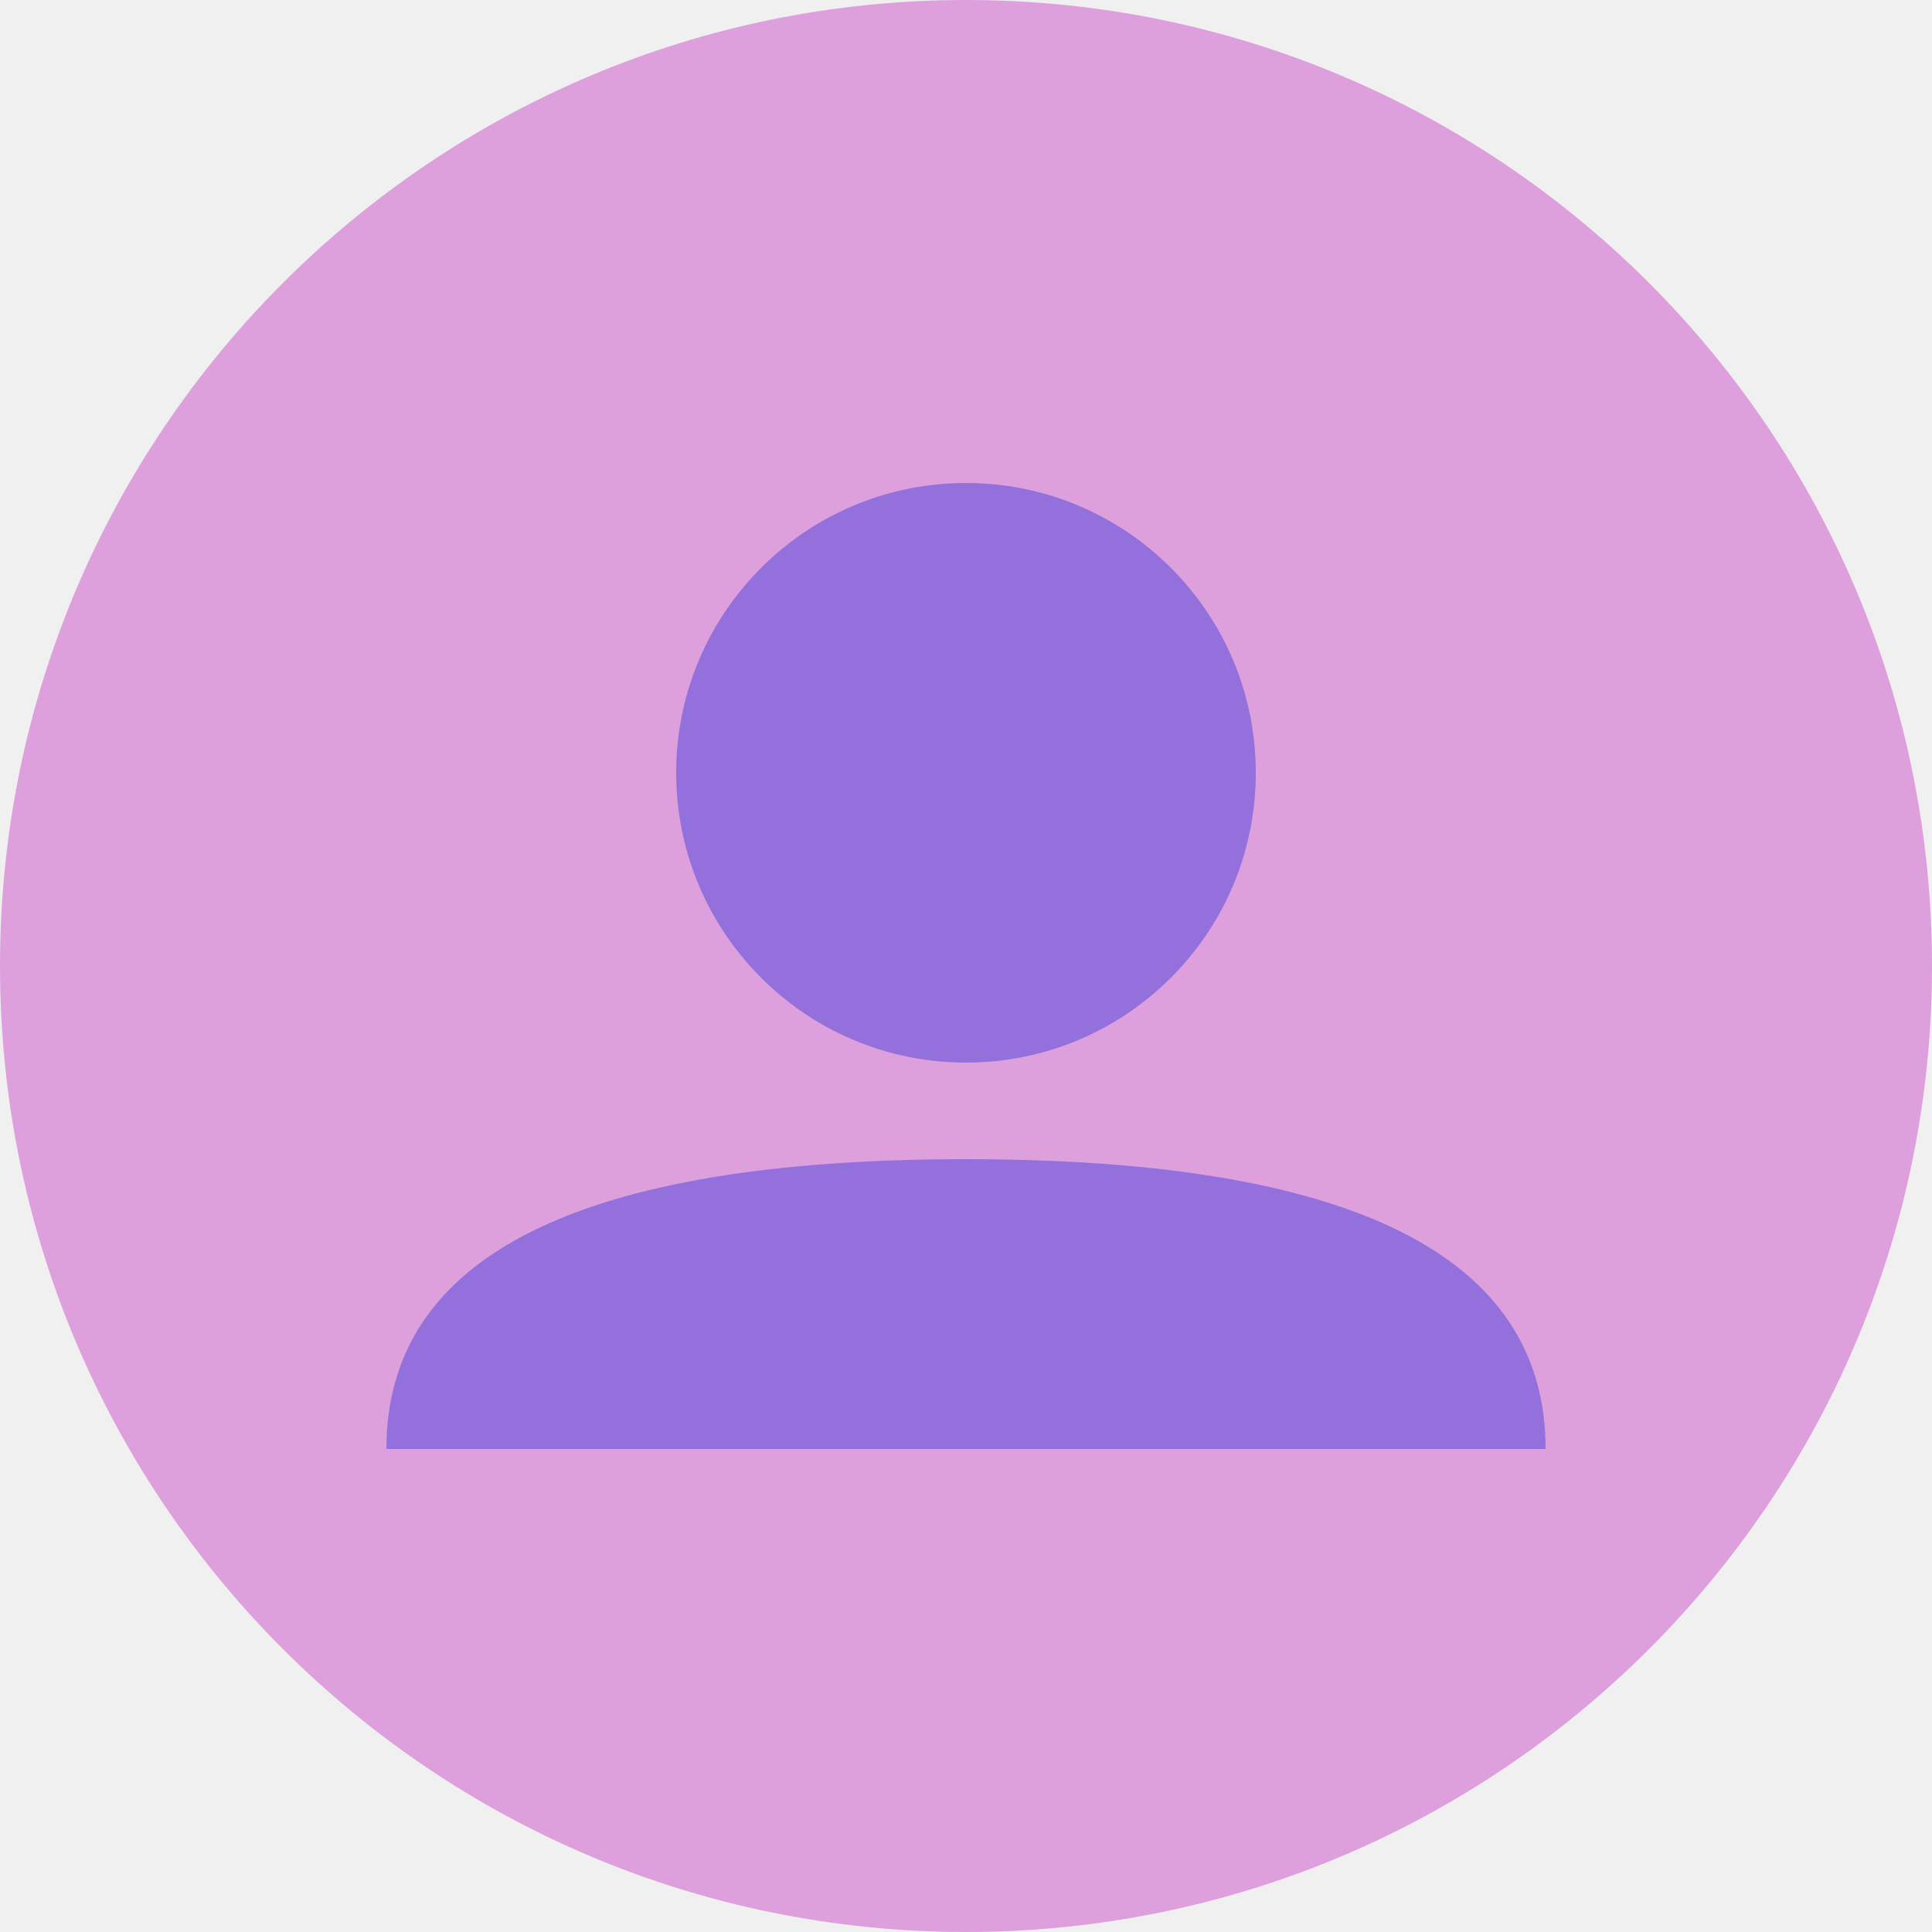
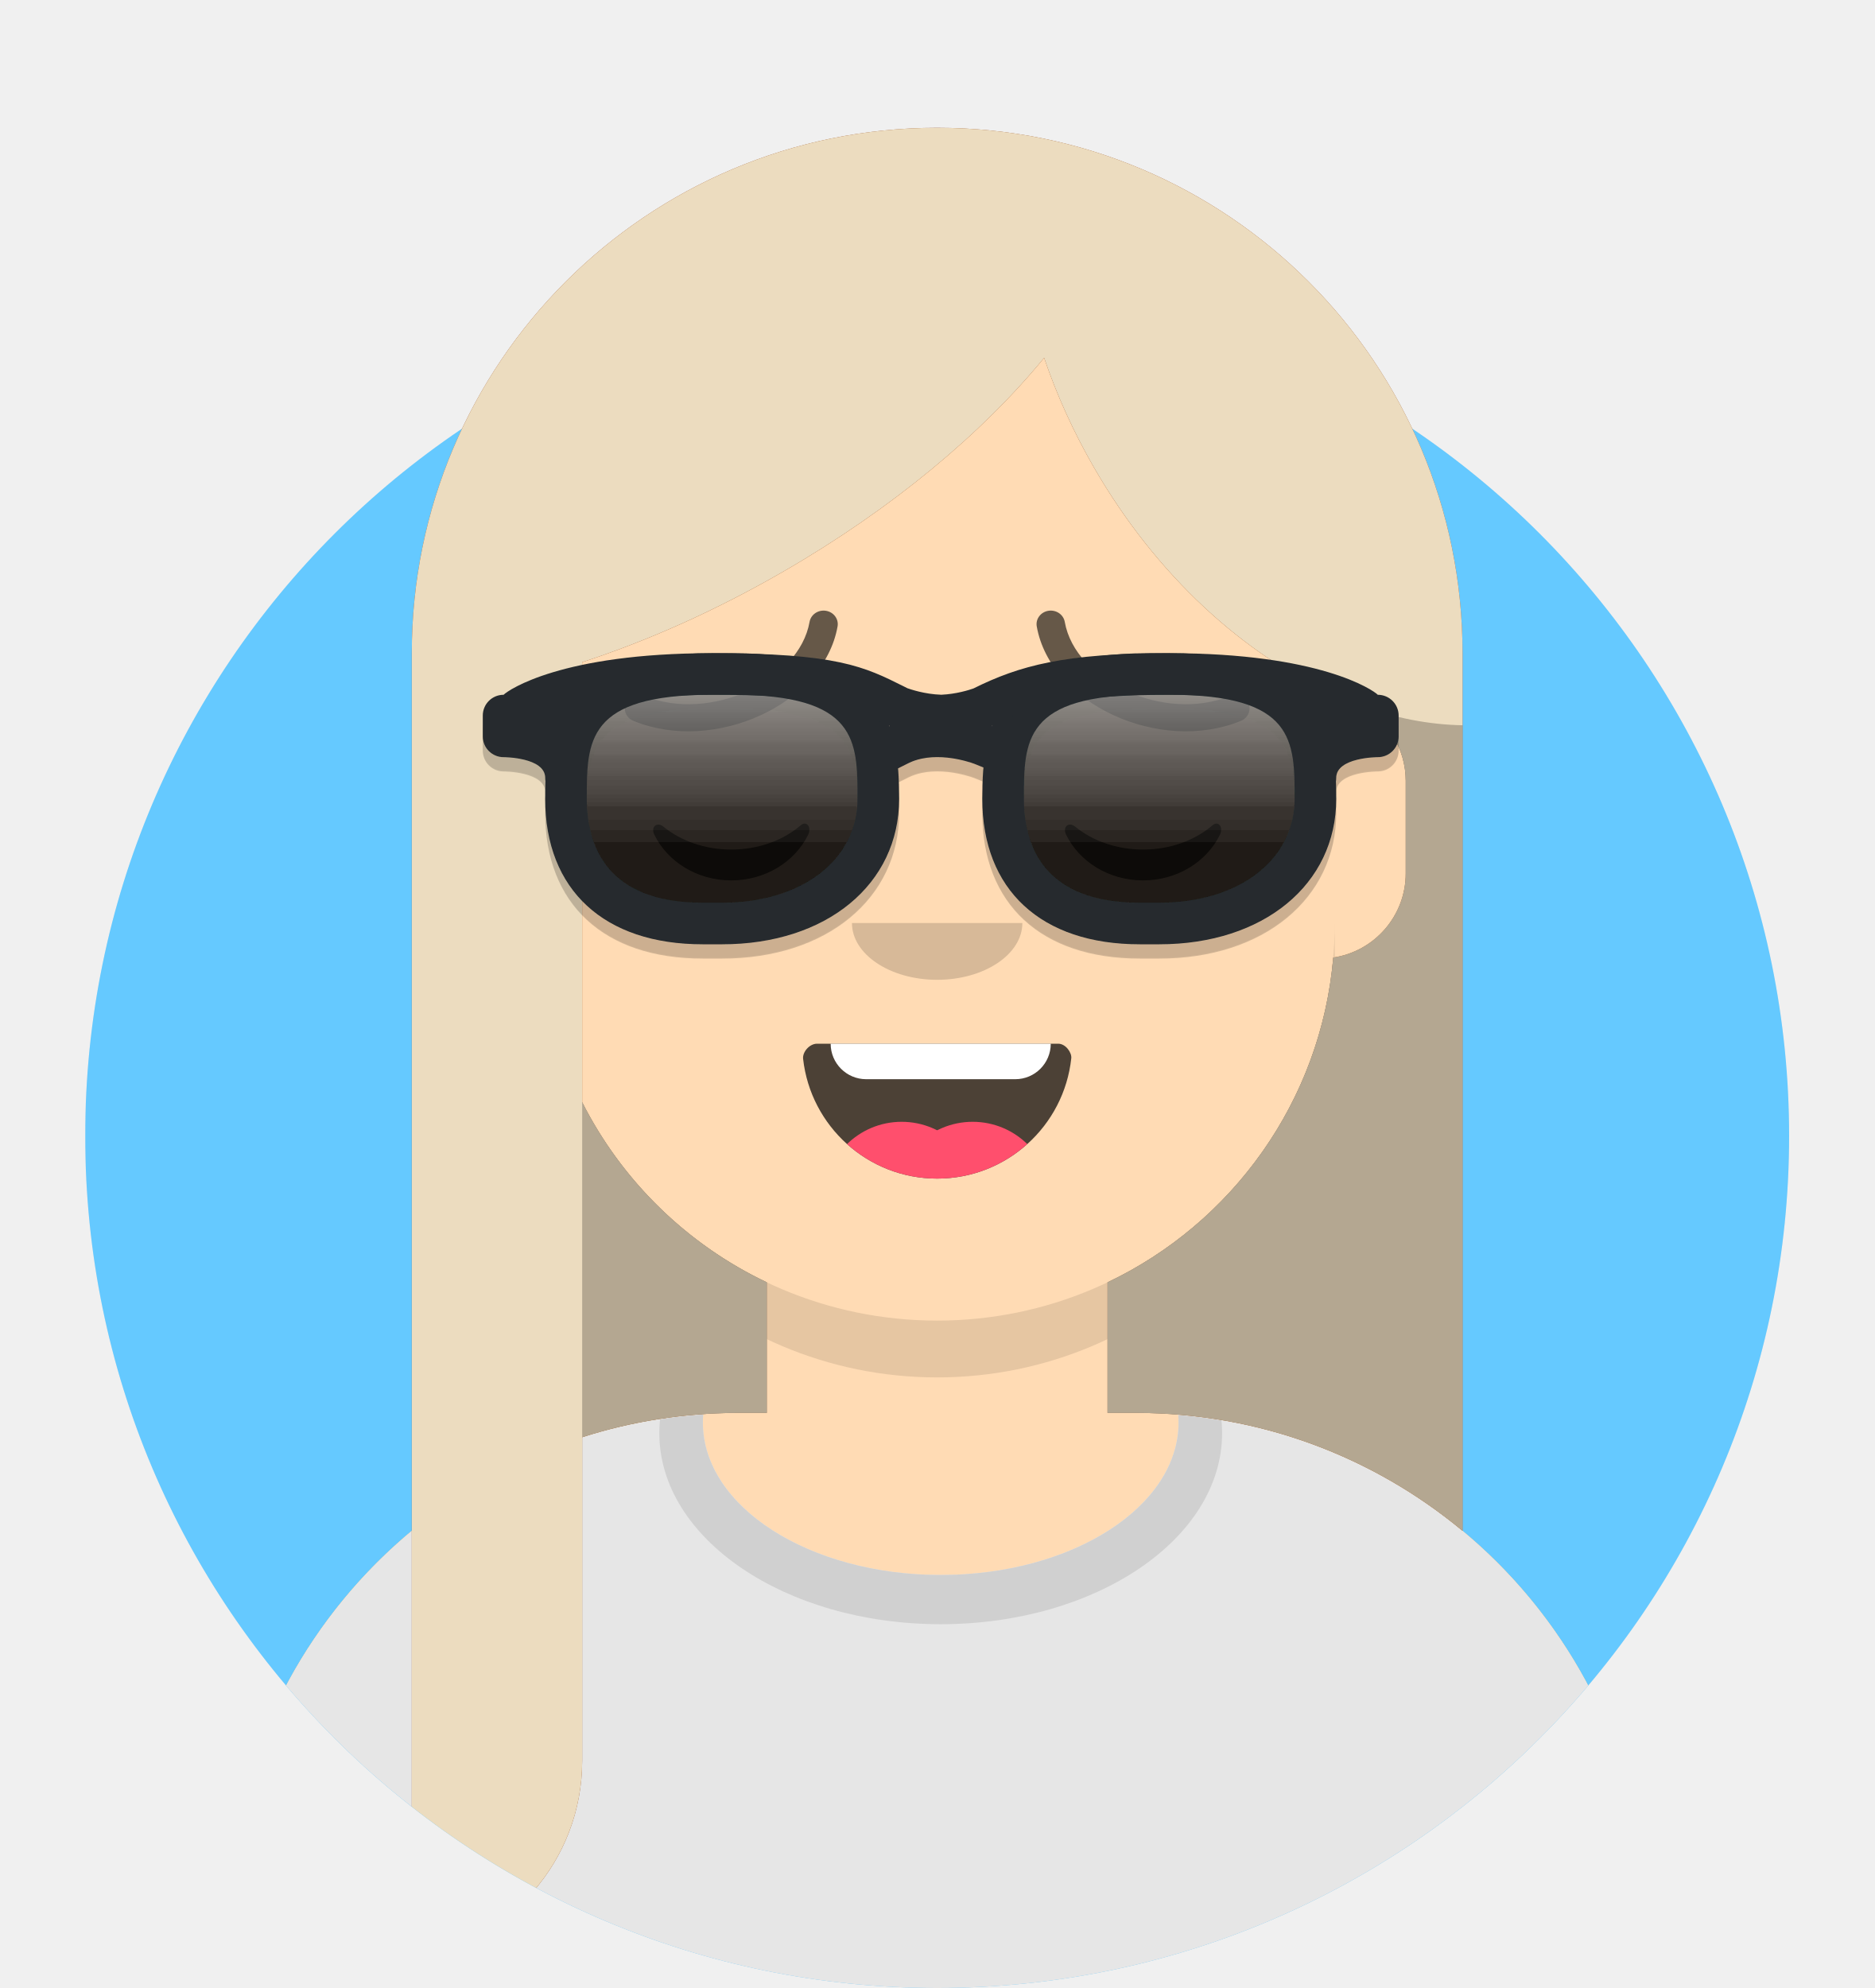
- <svg xmlns="http://www.w3.org/2000/svg" viewBox="0 0 100 100">
-   <circle cx="50" cy="50" r="50" fill="#DDA0DD" />
-   <circle cx="50" cy="40" r="15" fill="#9370DB" />
-   <path d="M 20 75 Q 20 60 50 60 Q 80 60 80 75" fill="#9370DB" />
+ <svg xmlns="http://www.w3.org/2000/svg" xmlns:xlink="http://www.w3.org/1999/xlink" width="264px" height="280px" viewBox="0 0 264 280" version="1.1">
+   <defs>
+     <circle id="react-path-1" cx="120" cy="120" r="120" />
+     <path d="M12,160 C12,226.274 65.726,280 132,280 C198.274,280 252,226.274 252,160 L264,160 L264,-1.42108547e-14 L-3.19744231e-14,-1.42108547e-14 L-3.19744231e-14,160 L12,160 Z" id="react-path-2" />
+     <path d="M124,144.611 L124,163 L128,163 L128,163 C167.765,163 200,195.235 200,235 L200,244 L0,244 L0,235 C-4.86974701e-15,195.235 32.235,163 72,163 L72,163 L76,163 L76,144.611 C58.763,136.422 46.372,119.687 44.305,99.881 C38.48,99.058 34,94.052 34,88 L34,74 C34,68.054 38.325,63.118 44,62.166 L44,56 L44,56 C44,25.072 69.072,5.68137151e-15 100,0 L100,0 L100,0 C130.928,-5.68137151e-15 156,25.072 156,56 L156,62.166 C161.675,63.118 166,68.054 166,74 L166,88 C166,94.052 161.52,99.058 155.695,99.881 C153.628,119.687 141.237,136.422 124,144.611 Z" id="react-path-3" />
+   </defs>
+   <g id="Avataaar" stroke="none" stroke-width="1" fill="none" fill-rule="evenodd">
+     <g transform="translate(-825, -1100)" id="Avataaar/Circle">
+       <g transform="translate(825, 1100)">
+         <g id="Circle" stroke-width="1" fill-rule="evenodd" transform="translate(12, 40)">
+           <mask id="react-mask-4" fill="white">
+             <use xlink:href="#react-path-1" />
+           </mask>
+           <use id="Circle-Background" fill="#E6E6E6" xlink:href="#react-path-1" />
+           <g id="Color/Palette/Blue-01" mask="url(#react-mask-4)" fill="#65C9FF">
+             <rect id="🖍Color" x="0" y="0" width="240" height="240" />
+           </g>
+         </g>
+         <mask id="react-mask-5" fill="white">
+           <use xlink:href="#react-path-2" />
+         </mask>
+         <g id="Mask" />
+         <g id="Avataaar" stroke-width="1" fill-rule="evenodd" mask="url(#react-mask-5)">
+           <g id="Body" transform="translate(32, 36)">
+             <mask id="react-mask-6" fill="white">
+               <use xlink:href="#react-path-3" />
+             </mask>
+             <use fill="#D0C6AC" xlink:href="#react-path-3" />
+             <g id="Skin/👶🏽-03-Brown" mask="url(#react-mask-6)" fill="#FFDBB4">
+               <g transform="translate(0, 0)" id="Color">
+                 <rect x="0" y="0" width="264" height="280" />
+               </g>
+             </g>
+             <path d="M156,79 L156,102 C156,132.928 130.928,158 100,158 C69.072,158 44,132.928 44,102 L44,79 L44,94 C44,124.928 69.072,150 100,150 C130.928,150 156,124.928 156,94 L156,79 Z" id="Neck-Shadow" fill-opacity="0.1" fill="#000000" mask="url(#react-mask-6)" />
+           </g>
+           <g id="Clothing/Shirt-Crew-Neck" transform="translate(0, 170)">
+             <defs>
+               <path d="M165.96,29.295 C202.936,32.325 232,63.294 232,101.052 L232,110 L32,110 L32,101.052 C32,62.953 61.592,31.765 99.045,29.22 C99.015,29.593 99,29.969 99,30.348 C99,42.211 113.998,51.828 132.5,51.828 C151.002,51.828 166,42.211 166,30.348 C166,29.995 165.987,29.644 165.96,29.295 Z" id="react-path-69" />
+             </defs>
+             <mask id="react-mask-70" fill="white">
+               <use xlink:href="#react-path-69" />
+             </mask>
+             <use id="Clothes" fill="#E6E6E6" fill-rule="evenodd" xlink:href="#react-path-69" />
+             <g id="Color/Palette/Gray-01" mask="url(#react-mask-70)" fill-rule="evenodd" fill="#E6E6E6">
+               <rect id="🖍Color" x="0" y="0" width="264" height="110" />
+             </g>
+             <g id="Shadowy" opacity="0.6" stroke-width="1" fill-rule="evenodd" mask="url(#react-mask-70)" fill-opacity="0.16" fill="#000000">
+               <g transform="translate(92, 4)" id="Hola-👋🏼">
+                 <ellipse cx="40.5" cy="27.848" rx="39.635" ry="26.914" />
+               </g>
+             </g>
+           </g>
+           <g id="Face" transform="translate(76, 82)" fill="#000000">
+             <g id="Mouth/Smile" transform="translate(2, 52)">
+               <defs>
+                 <path d="M35.118,15.128 C36.176,24.62 44.226,32 54,32 C63.804,32 71.874,24.574 72.892,15.04 C72.974,14.273 72.117,13 71.043,13 C56.149,13 44.738,13 37.087,13 C36.007,13 35.012,14.178 35.118,15.128 Z" id="react-path-71" />
+               </defs>
+               <mask id="react-mask-72" fill="white">
+                 <use xlink:href="#react-path-71" />
+               </mask>
+               <use id="Mouth" fill-opacity="0.7" fill="#000000" fill-rule="evenodd" xlink:href="#react-path-71" />
+               <rect id="Teeth" fill="#FFFFFF" fill-rule="evenodd" mask="url(#react-mask-72)" x="39" y="2" width="31" height="16" rx="5" />
+               <g id="Tongue" stroke-width="1" fill-rule="evenodd" mask="url(#react-mask-72)" fill="#FF4F6D">
+                 <g transform="translate(38, 24)">
+                   <circle cx="11" cy="11" r="11" />
+                   <circle cx="21" cy="11" r="11" />
+                 </g>
+               </g>
+             </g>
+             <g id="Nose/Default" transform="translate(28, 40)" fill-opacity="0.16">
+               <path d="M16,8 C16,12.418 21.373,16 28,16 L28,16 C34.627,16 40,12.418 40,8" id="Nose" />
+             </g>
+             <g id="Eyes/Closed-😌" transform="translate(0, 8)" fill-opacity="0.6">
+               <path d="M16.16,32.447 C18.007,28.649 22.164,26 26.998,26 C31.814,26 35.959,28.63 37.815,32.407 C38.367,33.529 37.582,34.447 36.791,33.767 C34.34,31.66 30.859,30.344 26.998,30.344 C23.257,30.344 19.874,31.579 17.438,33.572 C16.547,34.3 15.62,33.558 16.16,32.447 Z" id="Closed-Eye" transform="translate(27, 30) scale(1, -1) translate(-27, -30) " />
+               <path d="M74.16,32.447 C76.007,28.649 80.164,26 84.998,26 C89.814,26 93.959,28.63 95.815,32.407 C96.367,33.529 95.582,34.447 94.791,33.767 C92.34,31.66 88.859,30.344 84.998,30.344 C81.257,30.344 77.874,31.579 75.438,33.572 C74.547,34.3 73.62,33.558 74.16,32.447 Z" id="Closed-Eye" transform="translate(85, 30) scale(1, -1) translate(-85, -30) " />
+             </g>
+             <g id="Eyebrow/Outline/Sad-Concerned" fill-opacity="0.6" fill-rule="nonzero">
+               <path d="M15.973,19.409 C17.452,11.02 30.062,5.228 39.211,8.977 C40.225,9.393 41.402,8.946 41.838,7.978 C42.274,7.01 41.805,5.889 40.79,5.473 C29.346,0.783 13.955,7.852 12.028,18.776 C11.845,19.815 12.579,20.799 13.669,20.973 C14.758,21.148 15.789,20.448 15.973,19.409 Z" id="Eyebrow" transform="translate(27.00041, 12.5) scale(-1, -1) translate(-27.00041, -12.5) " />
+               <path d="M73.973,19.409 C75.452,11.02 88.062,5.228 97.211,8.977 C98.225,9.393 99.402,8.946 99.838,7.978 C100.274,7.01 99.805,5.889 98.79,5.473 C87.346,0.783 71.955,7.852 70.028,18.776 C69.845,19.815 70.579,20.799 71.669,20.973 C72.758,21.148 73.789,20.448 73.973,19.409 Z" id="Eyebrow" transform="translate(85.00041, 12.5) scale(1, -1) translate(-85.00041, -12.5) " />
+             </g>
+           </g>
+           <g id="Top" stroke-width="1" fill-rule="evenodd">
+             <defs>
+               <rect id="react-path-75" x="0" y="0" width="264" height="280" />
+               <path d="M133.506,81.335 C137.364,83.331 140,87.357 140,92 L140,105 C140,111.019 135.569,116.002 129.791,116.867 C128.048,137.115 115.531,154.283 98,162.611 L98,162.611 L98,181 L102,181 C119.491,181 135.525,187.237 148,197.608 L148,74 C148,53.565 139.717,35.065 126.326,21.674 C112.935,8.283 94.435,-3.55271368e-15 74,0 C33.131,7.10542736e-15 -7.10542736e-15,33.131 0,74 L0,257.716 C13.569,255.776 24,244.106 24,230 L24,184.423 C30.935,182.2 38.327,181 46,181 L50,181 L50,162.611 C38.773,157.277 29.602,148.318 24,137.246 L24,75.266 C33.147,72.291 42.778,68.017 52.342,62.495 C67.745,53.602 80.431,42.941 89.066,32.397 C90.831,37.595 93.175,42.801 96.11,47.885 C104.878,63.071 117.224,74.234 130,79.917 L130,80.166 C130.4,80.233 130.794,80.32 131.18,80.426 C131.955,80.749 132.73,81.052 133.506,81.335 Z" id="react-path-76" />
+             </defs>
+             <mask id="react-mask-73" fill="white">
+               <use xlink:href="#react-path-75" />
+             </mask>
+             <g id="Mask" />
+             <g id="Top/Long-Hair/Straight" mask="url(#react-mask-73)">
+               <g transform="translate(-1, 0)">
+                 <g id="Hair" stroke-width="1" fill="none" fill-rule="evenodd" transform="translate(59, 18)">
+                   <mask id="react-mask-74" fill="white">
+                     <use xlink:href="#react-path-76" />
+                   </mask>
+                   <use id="Mask-Hair" fill="#944F23" xlink:href="#react-path-76" />
+                   <g id="Skin/👶🏽-03-Brown" mask="url(#react-mask-74)" fill="#ECDCBF">
+                     <g transform="translate(0, 0) " id="Color">
+                       <rect x="0" y="0" width="264" height="280" />
+                     </g>
+                   </g>
+                 </g>
+                 <path d="M192.506,99.335 C197.375,101.108 202.263,102.072 207,102.148 L207,102.148 L207,92 C207,71.565 198.717,53.065 185.326,39.674 C198.717,53.065 207,71.565 207,92 L207,215.608 C194.525,205.237 178.491,199 161,199 L157,199 L157,180.611 L157,180.611 C174.531,172.283 187.048,155.115 188.791,134.867 C194.569,134.002 199,129.019 199,123 L199,110 C199,105.357 196.364,101.331 192.506,99.335 Z M190.18,98.426 C189.794,98.32 189.4,98.233 189,98.166 L189,97.917 C189.393,98.092 189.786,98.261 190.18,98.426 Z M83,155.246 C88.602,166.318 97.773,175.277 109,180.611 L109,199 L105,199 C97.327,199 89.935,200.2 83,202.423 L83,155.246 Z" id="Shadow" fill-opacity="0.24" fill="#000000" fill-rule="evenodd" />
+                 <g id="Top/_Resources/Wayfarers" fill="none" transform="translate(62, 85)" stroke-width="1">
+                   <defs>
+                     <filter x="-0.8%" y="-2.4%" width="101.6%" height="109.8%" filterUnits="objectBoundingBox" id="react-filter-79">
+                       <feOffset dx="0" dy="2" in="SourceAlpha" result="shadowOffsetOuter1" />
+                       <feColorMatrix values="0 0 0 0 0   0 0 0 0 0   0 0 0 0 0  0 0 0 0.2 0" type="matrix" in="shadowOffsetOuter1" result="shadowMatrixOuter1" />
+                       <feMerge>
+                         <feMergeNode in="shadowMatrixOuter1" />
+                         <feMergeNode in="SourceGraphic" />
+                       </feMerge>
+                     </filter>
+                     <linearGradient x1="50%" y1="0%" x2="50%" y2="100%" id="react-linear-gradient-80">
+                       <stop stop-color="#FFFFFF" stop-opacity="0.5" offset="0%" />
+                       <stop stop-color="#000000" stop-opacity="0.5" offset="70.506%" />
+                     </linearGradient>
+                     <path d="M44.918,17.571 C44.918,27.274 36.668,35.143 22.92,35.143 L20.17,35.143 C6.423,35.143 0.923,27.271 0.923,17.571 L0.923,17.571 C0.923,7.866 2.207,0 21.455,0 L24.386,0 C43.634,0 44.918,7.866 44.918,17.571 L44.918,17.571 Z" id="react-path-77" />
+                     <path d="M106.486,17.571 C106.486,27.274 98.239,35.143 84.489,35.143 L81.739,35.143 C67.991,35.143 62.491,27.271 62.491,17.571 L62.491,17.571 C62.491,7.866 63.775,0 83.023,0 L85.955,0 C105.199,0 106.486,7.866 106.486,17.571 L106.486,17.571 Z" id="react-path-78" />
+                   </defs>
+                   <g id="Wayfarers" filter="url(#react-filter-79)" transform="translate(7, 7)">
+                     <g id="Shades" transform="translate(10.79546, 2.928571)" fill-rule="nonzero">
+                       <g id="Shade">
+                         <use fill-opacity="0.7" fill="#000000" fill-rule="evenodd" xlink:href="#react-path-77" />
+                         <use fill="url(#react-linear-gradient-80)" fill-rule="evenodd" xlink:href="#react-path-77" style="mix-blend-mode: screen;" />
+                       </g>
+                       <g id="Shade">
+                         <use fill-opacity="0.7" fill="#000000" fill-rule="evenodd" xlink:href="#react-path-78" />
+                         <use fill="url(#react-linear-gradient-80)" fill-rule="evenodd" xlink:href="#react-path-78" style="mix-blend-mode: screen;" />
+                       </g>
+                     </g>
+                     <path d="M33.716,41 L30.966,41 C17.078,41 8.787,33.336 8.787,20.5 C8.787,10.127 10.599,0 32.25,0 L35.182,0 C56.833,0 58.645,10.127 58.645,20.5 C58.645,32.569 48.396,41 33.716,41 Z M32.25,5.854 C14.65,5.854 14.65,12.318 14.65,20.5 C14.65,27.18 17.48,35.143 30.966,35.143 L33.716,35.143 C44.942,35.143 52.782,29.122 52.782,20.5 C52.782,12.318 52.782,5.854 35.182,5.854 L32.25,5.854 Z" id="Left" fill="#252C2F" fill-rule="nonzero" />
+                     <path d="M95.284,41 L92.534,41 C78.646,41 70.355,33.336 70.355,20.5 C70.355,10.127 72.167,0 93.818,0 L96.75,0 C118.401,0 120.213,10.127 120.213,20.5 C120.213,32.569 109.964,41 95.284,41 Z M93.818,5.854 C76.218,5.854 76.218,12.318 76.218,20.5 C76.218,27.18 79.051,35.143 92.534,35.143 L95.284,35.143 C106.51,35.143 114.35,29.122 114.35,20.5 C114.35,12.318 114.35,5.854 96.75,5.854 L93.818,5.854 Z" id="Right" fill="#252C2F" fill-rule="nonzero" />
+                     <path d="M2.932,5.857 C3.618,5.172 11.123,0 32.25,0 C49.964,0 53.714,1.88 59.39,4.721 L59.805,4.931 C60.2,5.073 62.218,5.774 64.578,5.851 C66.729,5.757 68.568,5.161 69.106,4.97 C75.584,1.748 81.926,0 96.75,0 C117.877,0 125.382,5.172 126.068,5.857 C127.689,5.857 129,7.166 129,8.786 L129,11.714 C129,13.334 127.689,14.643 126.068,14.643 C126.068,14.643 120.205,14.643 120.205,17.571 C120.205,20.5 117.273,13.334 117.273,11.714 L117.273,8.862 C113.697,7.462 107.297,5.857 96.75,5.857 C85,5.857 79.148,6.988 74.128,9.104 L74.184,9.243 L71.688,10.25 L74.181,11.258 L71.981,16.687 L69.264,15.589 C69.021,15.49 68.497,15.314 67.771,15.131 C65.747,14.62 63.665,14.465 61.825,14.851 C61.15,14.993 60.523,15.206 59.948,15.493 L57.326,16.803 L54.703,11.565 L57.325,10.255 L57.331,10.252 L54.819,9.237 L54.899,9.039 C50.57,6.976 46.578,5.857 32.25,5.857 C21.704,5.857 15.303,7.461 11.727,8.861 L11.727,11.714 C11.727,13.334 8.795,20.5 8.795,17.571 C8.795,14.643 2.932,14.643 2.932,14.643 C1.313,14.643 0,13.334 0,11.714 L0,8.786 C0,7.166 1.313,5.857 2.932,5.857 Z" id="Stuff" fill="#252C2F" fill-rule="nonzero" />
+                   </g>
+                 </g>
+               </g>
+             </g>
+           </g>
+         </g>
+       </g>
+     </g>
+   </g>
</svg>
